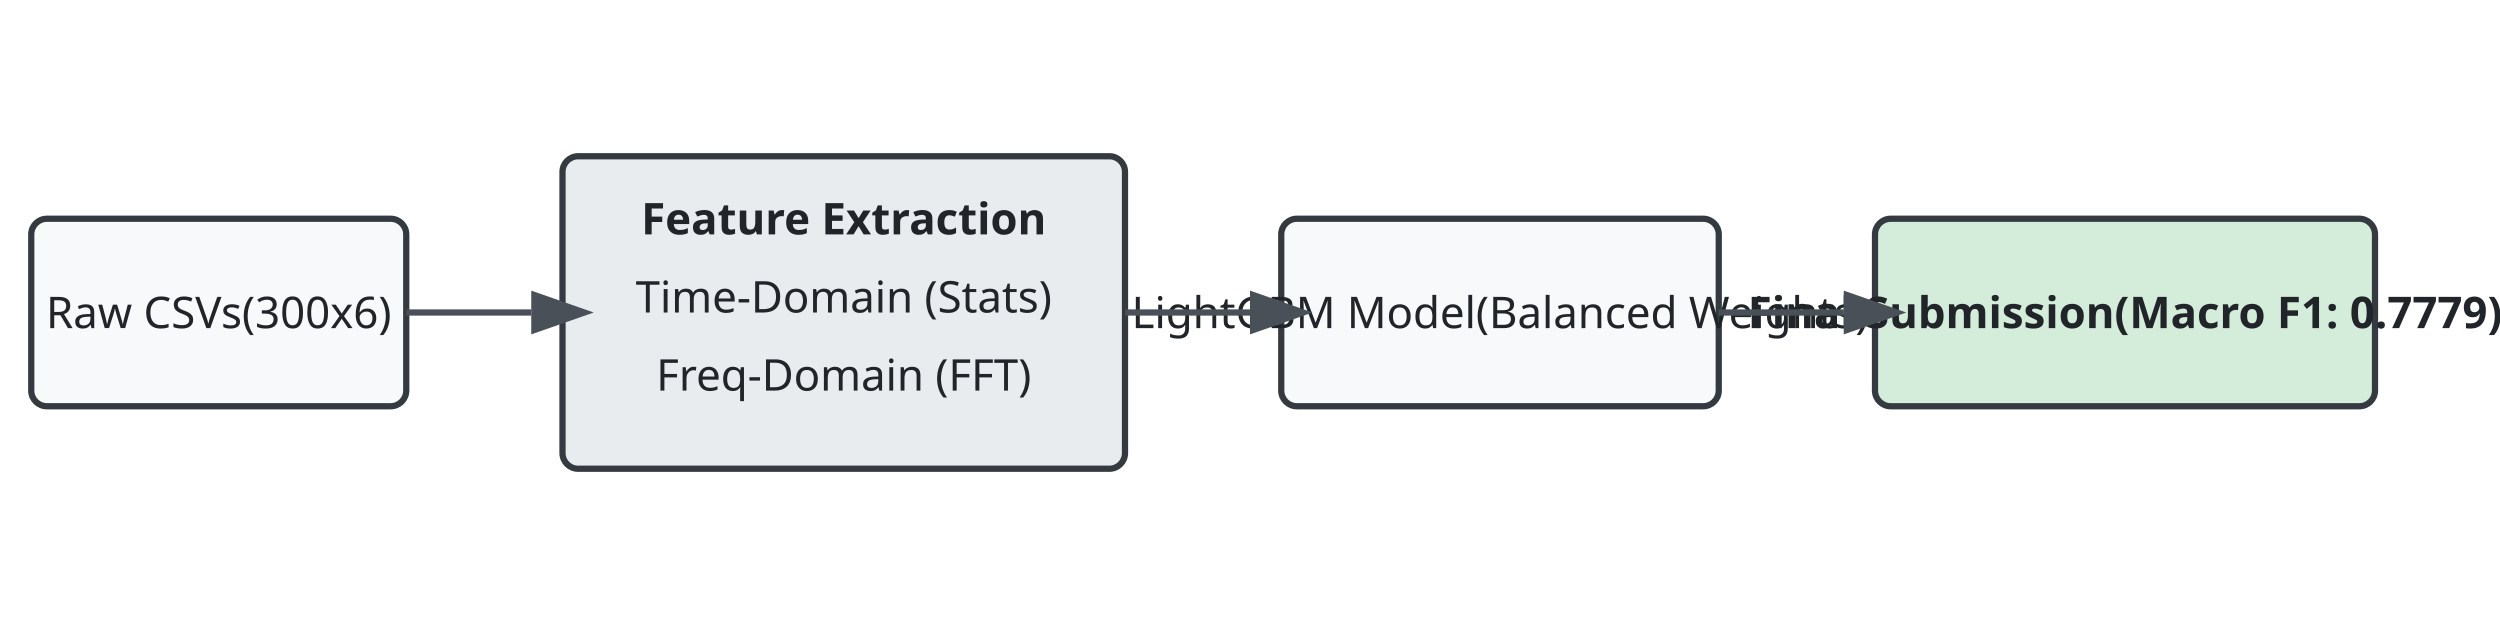
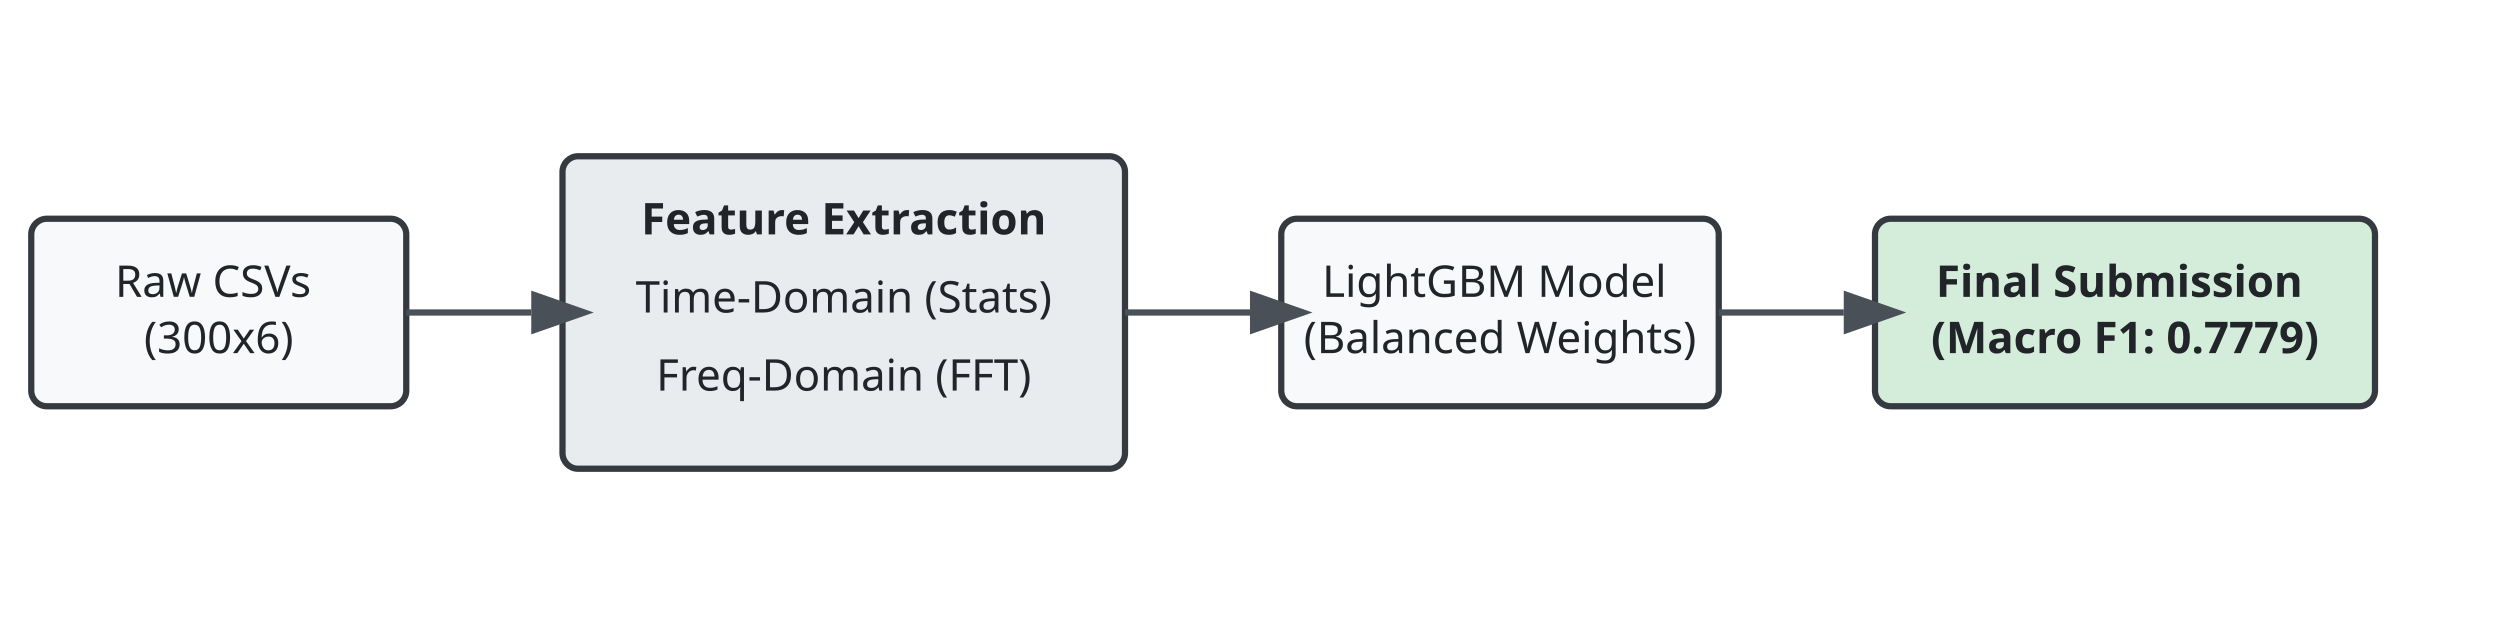
<svg xmlns="http://www.w3.org/2000/svg" viewBox="0 0 800 200">
  <style>
    .box { fill: #f8f9fa; stroke: #343a40; stroke-width: 2; }
    .text { font-family: sans-serif; font-size: 14px; fill: #212529; text-anchor: middle; }
    .arrow { stroke: #495057; stroke-width: 2; fill: #495057; }
  </style>
  <rect x="10" y="70" width="120" height="60" class="box" rx="5" />
-   <text x="70" y="105" class="text">Raw CSVs<br />(300x6)</text>
+   <text x="70" y="95" class="text">
+     <tspan x="70" dy="0">Raw CSVs</tspan>
+     <tspan x="70" dy="18">(300x6)</tspan>
+   </text>
  <rect x="180" y="50" width="180" height="100" class="box" rx="5" style="fill: #e9ecef;" />
  <text x="270" y="75" class="text" font-weight="bold">Feature Extraction</text>
  <text x="270" y="100" class="text">Time-Domain (Stats)</text>
  <text x="270" y="125" class="text">Freq-Domain (FFT)</text>
  <rect x="410" y="70" width="140" height="60" class="box" rx="5" />
-   <text x="480" y="105" class="text">LightGBM Model<br />(Balanced Weights)</text>
+   <text x="480" y="95" class="text">
+     <tspan x="480" dy="0">LightGBM Model</tspan>
+     <tspan x="480" dy="18">(Balanced Weights)</tspan>
+   </text>
  <rect x="600" y="70" width="160" height="60" class="box" rx="5" style="fill: #d4edda;" />
-   <text x="680" y="105" class="text" font-weight="bold">Final Submission<br />(Macro F1: 0.7779)</text>
+   <text x="680" y="95" class="text" font-weight="bold">
+     <tspan x="680" dy="0">Final Submission</tspan>
+     <tspan x="680" dy="18">(Macro F1: 0.7779)</tspan>
+   </text>
  <path d="M 130 100 L 170 100" class="arrow" marker-end="url(#arrowhead)" />
  <path d="M 360 100 L 400 100" class="arrow" marker-end="url(#arrowhead)" />
  <path d="M 550 100 L 590 100" class="arrow" marker-end="url(#arrowhead)" />
  <defs>
    <marker id="arrowhead" markerWidth="10" markerHeight="7" refX="0" refY="3.5" orient="auto">
      <polygon points="0 0, 10 3.5, 0 7" fill="#495057" />
    </marker>
  </defs>
</svg>
